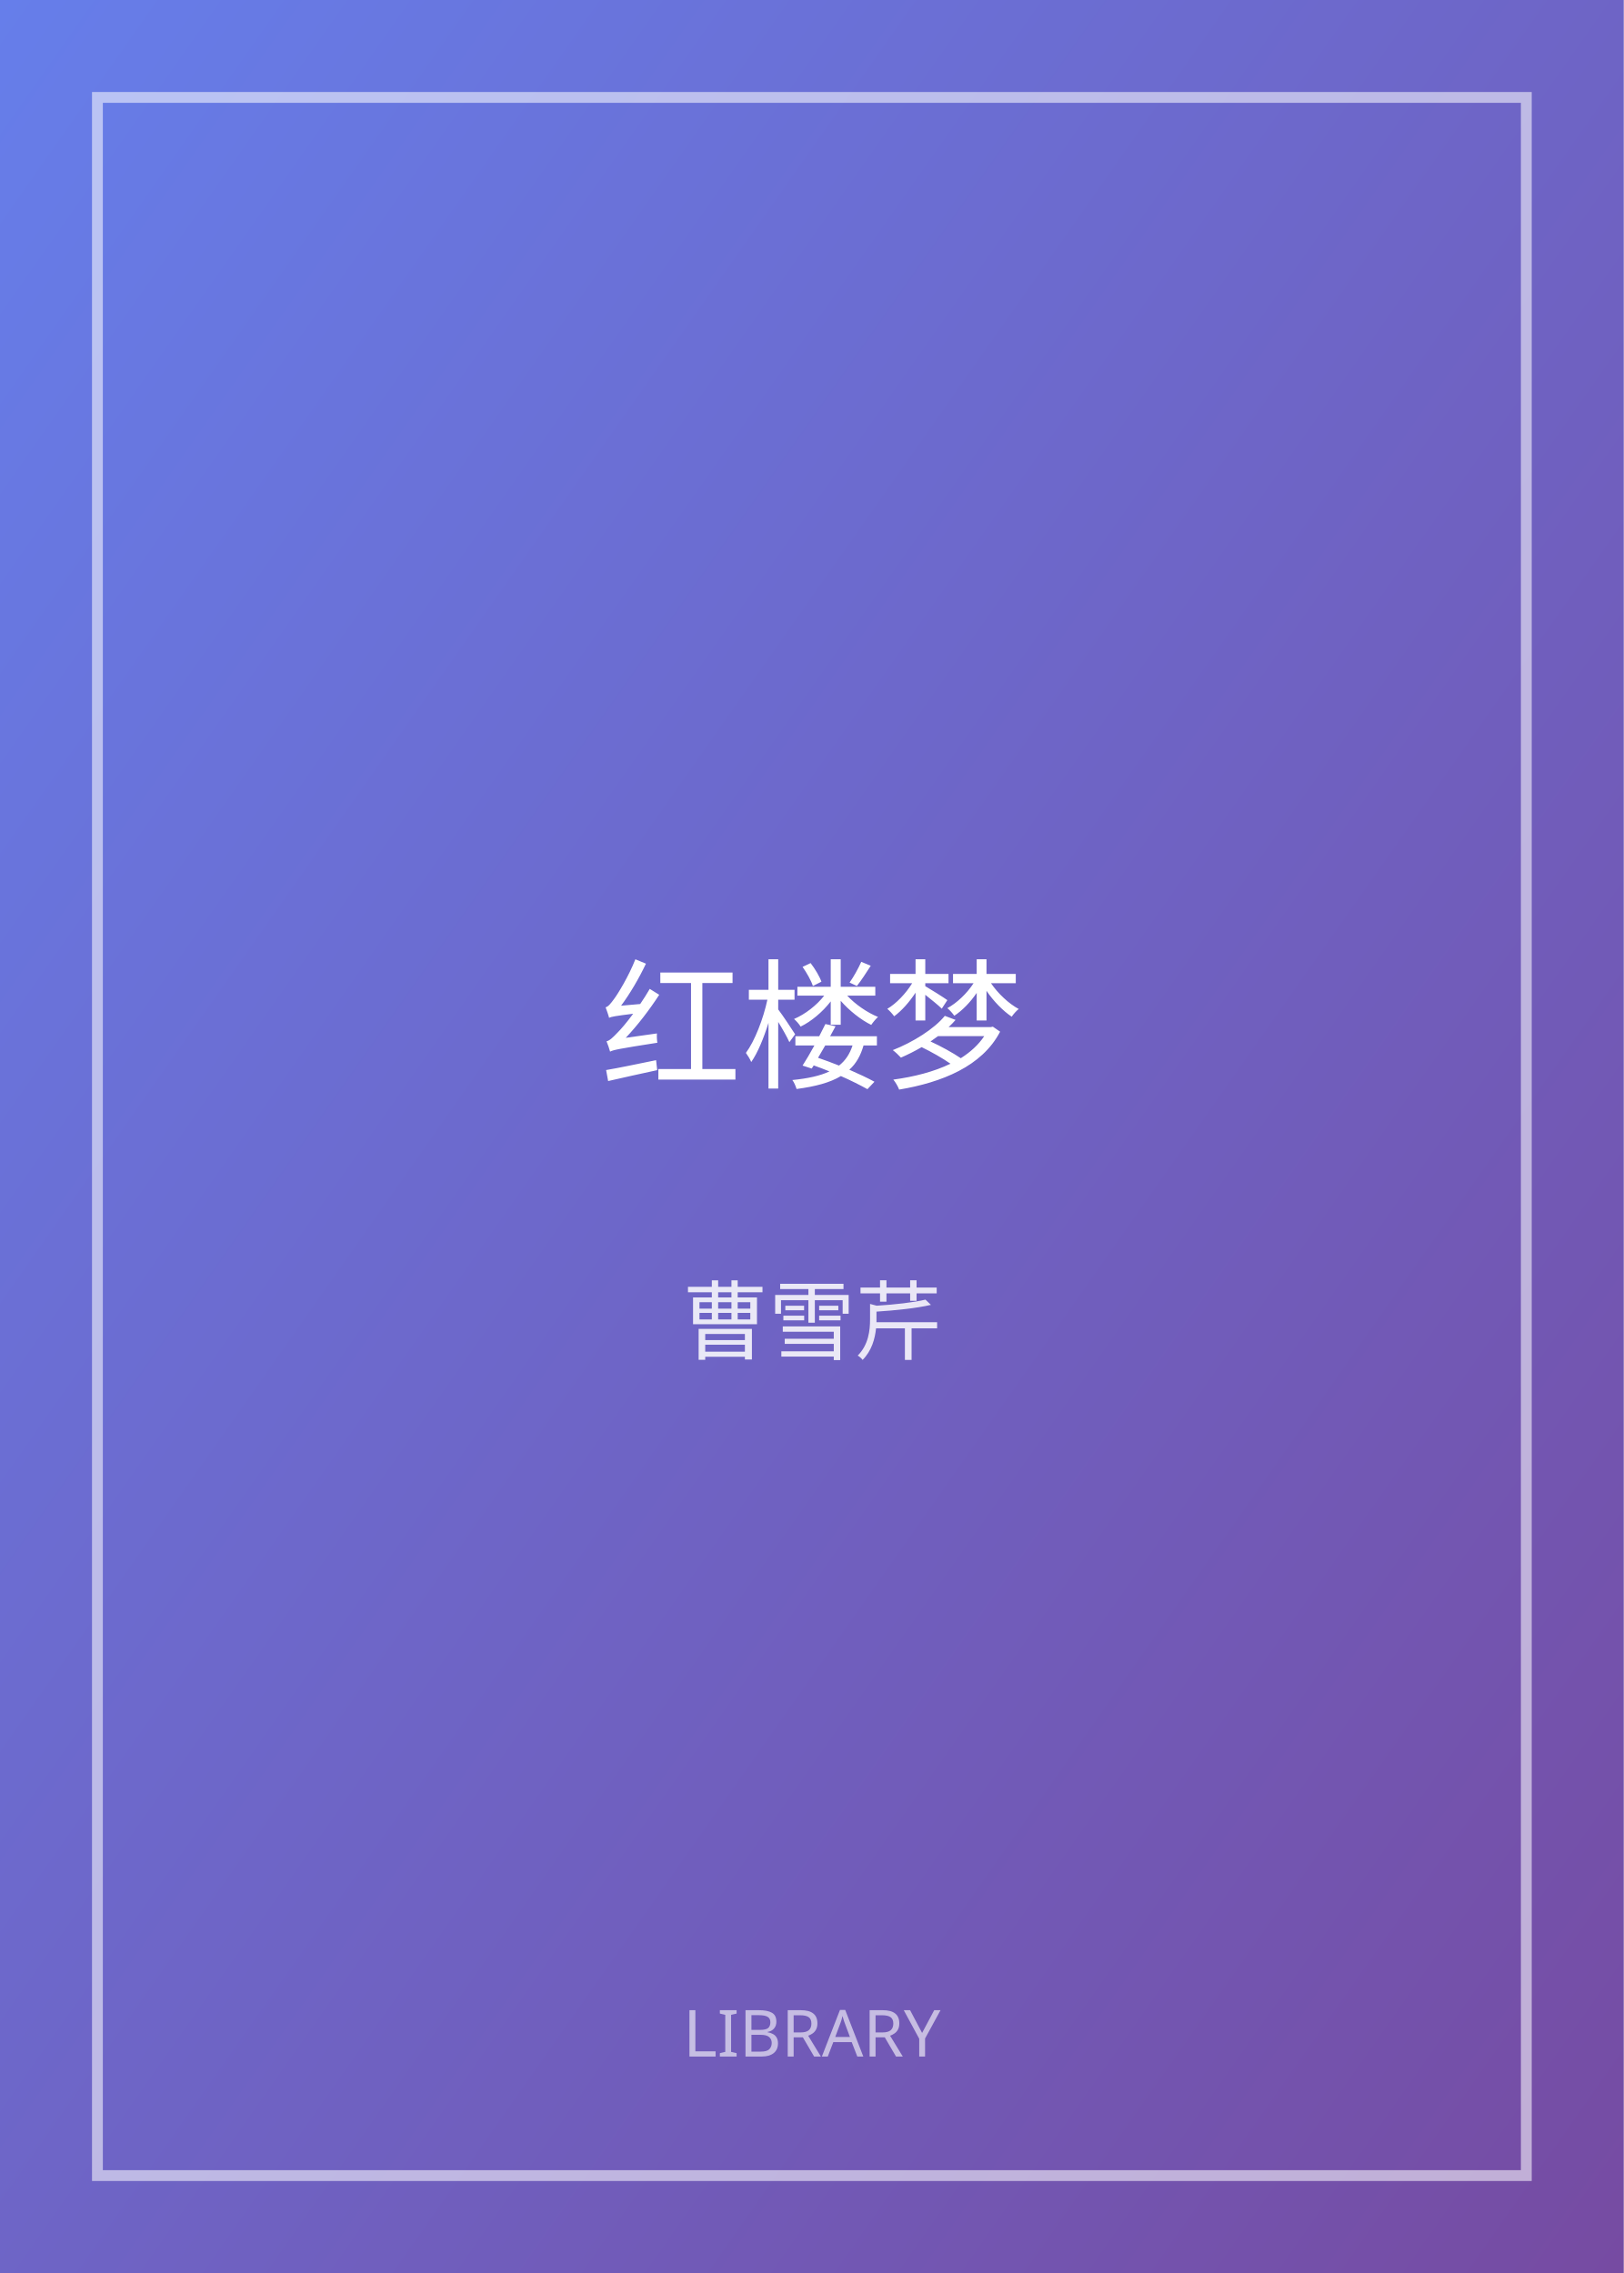
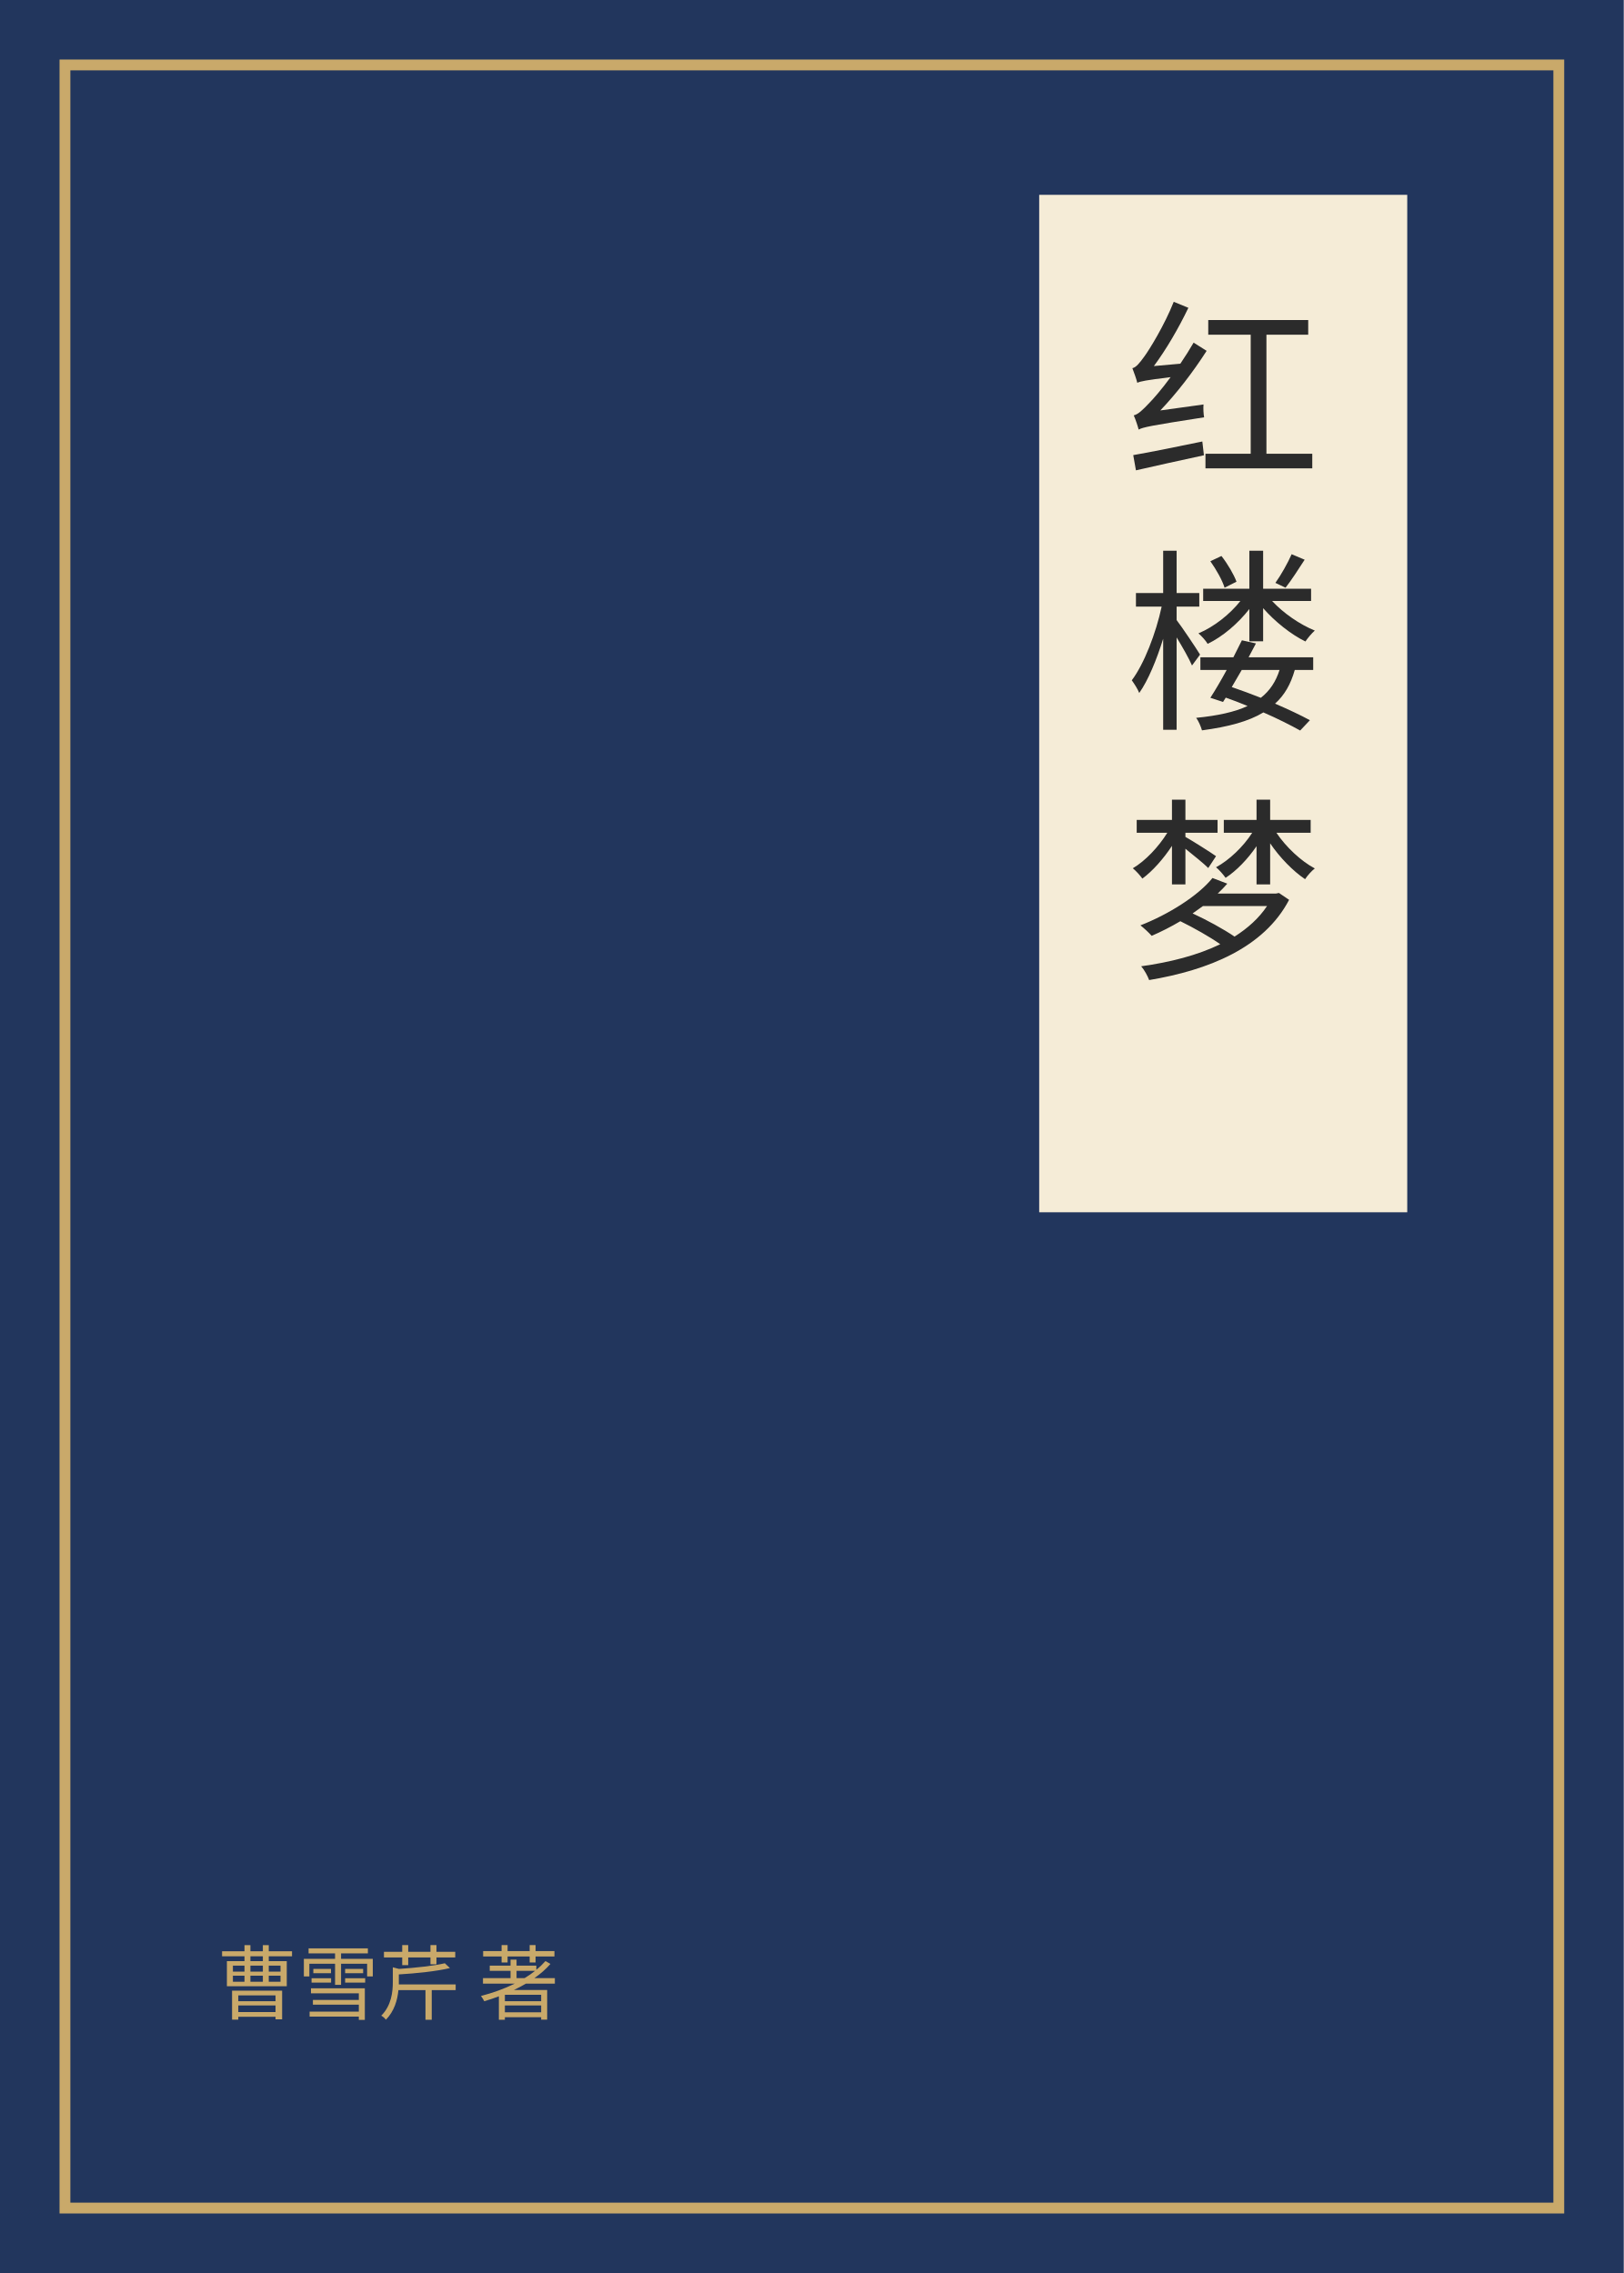
- <svg xmlns="http://www.w3.org/2000/svg" width="300" height="420">
-   <defs>
-     <linearGradient id="g" x1="0" y1="0" x2="1" y2="1">
-       <stop offset="0%" stop-color="#667eea" />
-       <stop offset="100%" stop-color="#764ba2" />
-     </linearGradient>
-   </defs>
-   <rect width="300" height="420" fill="url(#g)" />
-   <rect x="18" y="18" width="264" height="384" fill="none" stroke="rgba(255,255,255,0.55)" stroke-width="2" />
-   <text x="150" y="190" font-size="26" font-family="serif" fill="#ffffff" text-anchor="middle" dominant-baseline="middle">红楼梦</text>
-   <text x="150" y="250" font-size="16" font-family="sans-serif" fill="rgba(255,255,255,0.85)" text-anchor="middle">曹雪芹</text>
-   <text x="150" y="380" font-size="12" font-family="sans-serif" fill="rgba(255,255,255,0.6)" text-anchor="middle">LIBRARY</text>
+ <svg xmlns="http://www.w3.org/2000/svg" width="300" height="420" viewBox="0 0 300 420">
+   <rect width="300" height="420" fill="#22365d" />
+   <rect x="12" y="12" width="276" height="396" fill="none" stroke="#c9a96a" stroke-width="2" />
+   <rect x="192" y="36" width="68" height="188" fill="#f5ecd7" />
+   <text x="226" y="86" font-size="36" fill="#2b2b2b" text-anchor="middle" font-family="KaiTi,STKaiti,serif">红</text>
+   <text x="226" y="132" font-size="36" fill="#2b2b2b" text-anchor="middle" font-family="KaiTi,STKaiti,serif">楼</text>
+   <text x="226" y="178" font-size="36" fill="#2b2b2b" text-anchor="middle" font-family="KaiTi,STKaiti,serif">梦</text>
+   <text x="40" y="372" font-size="15" fill="#c9a96a" font-family="KaiTi,STKaiti,serif">曹雪芹 著</text>
</svg>
